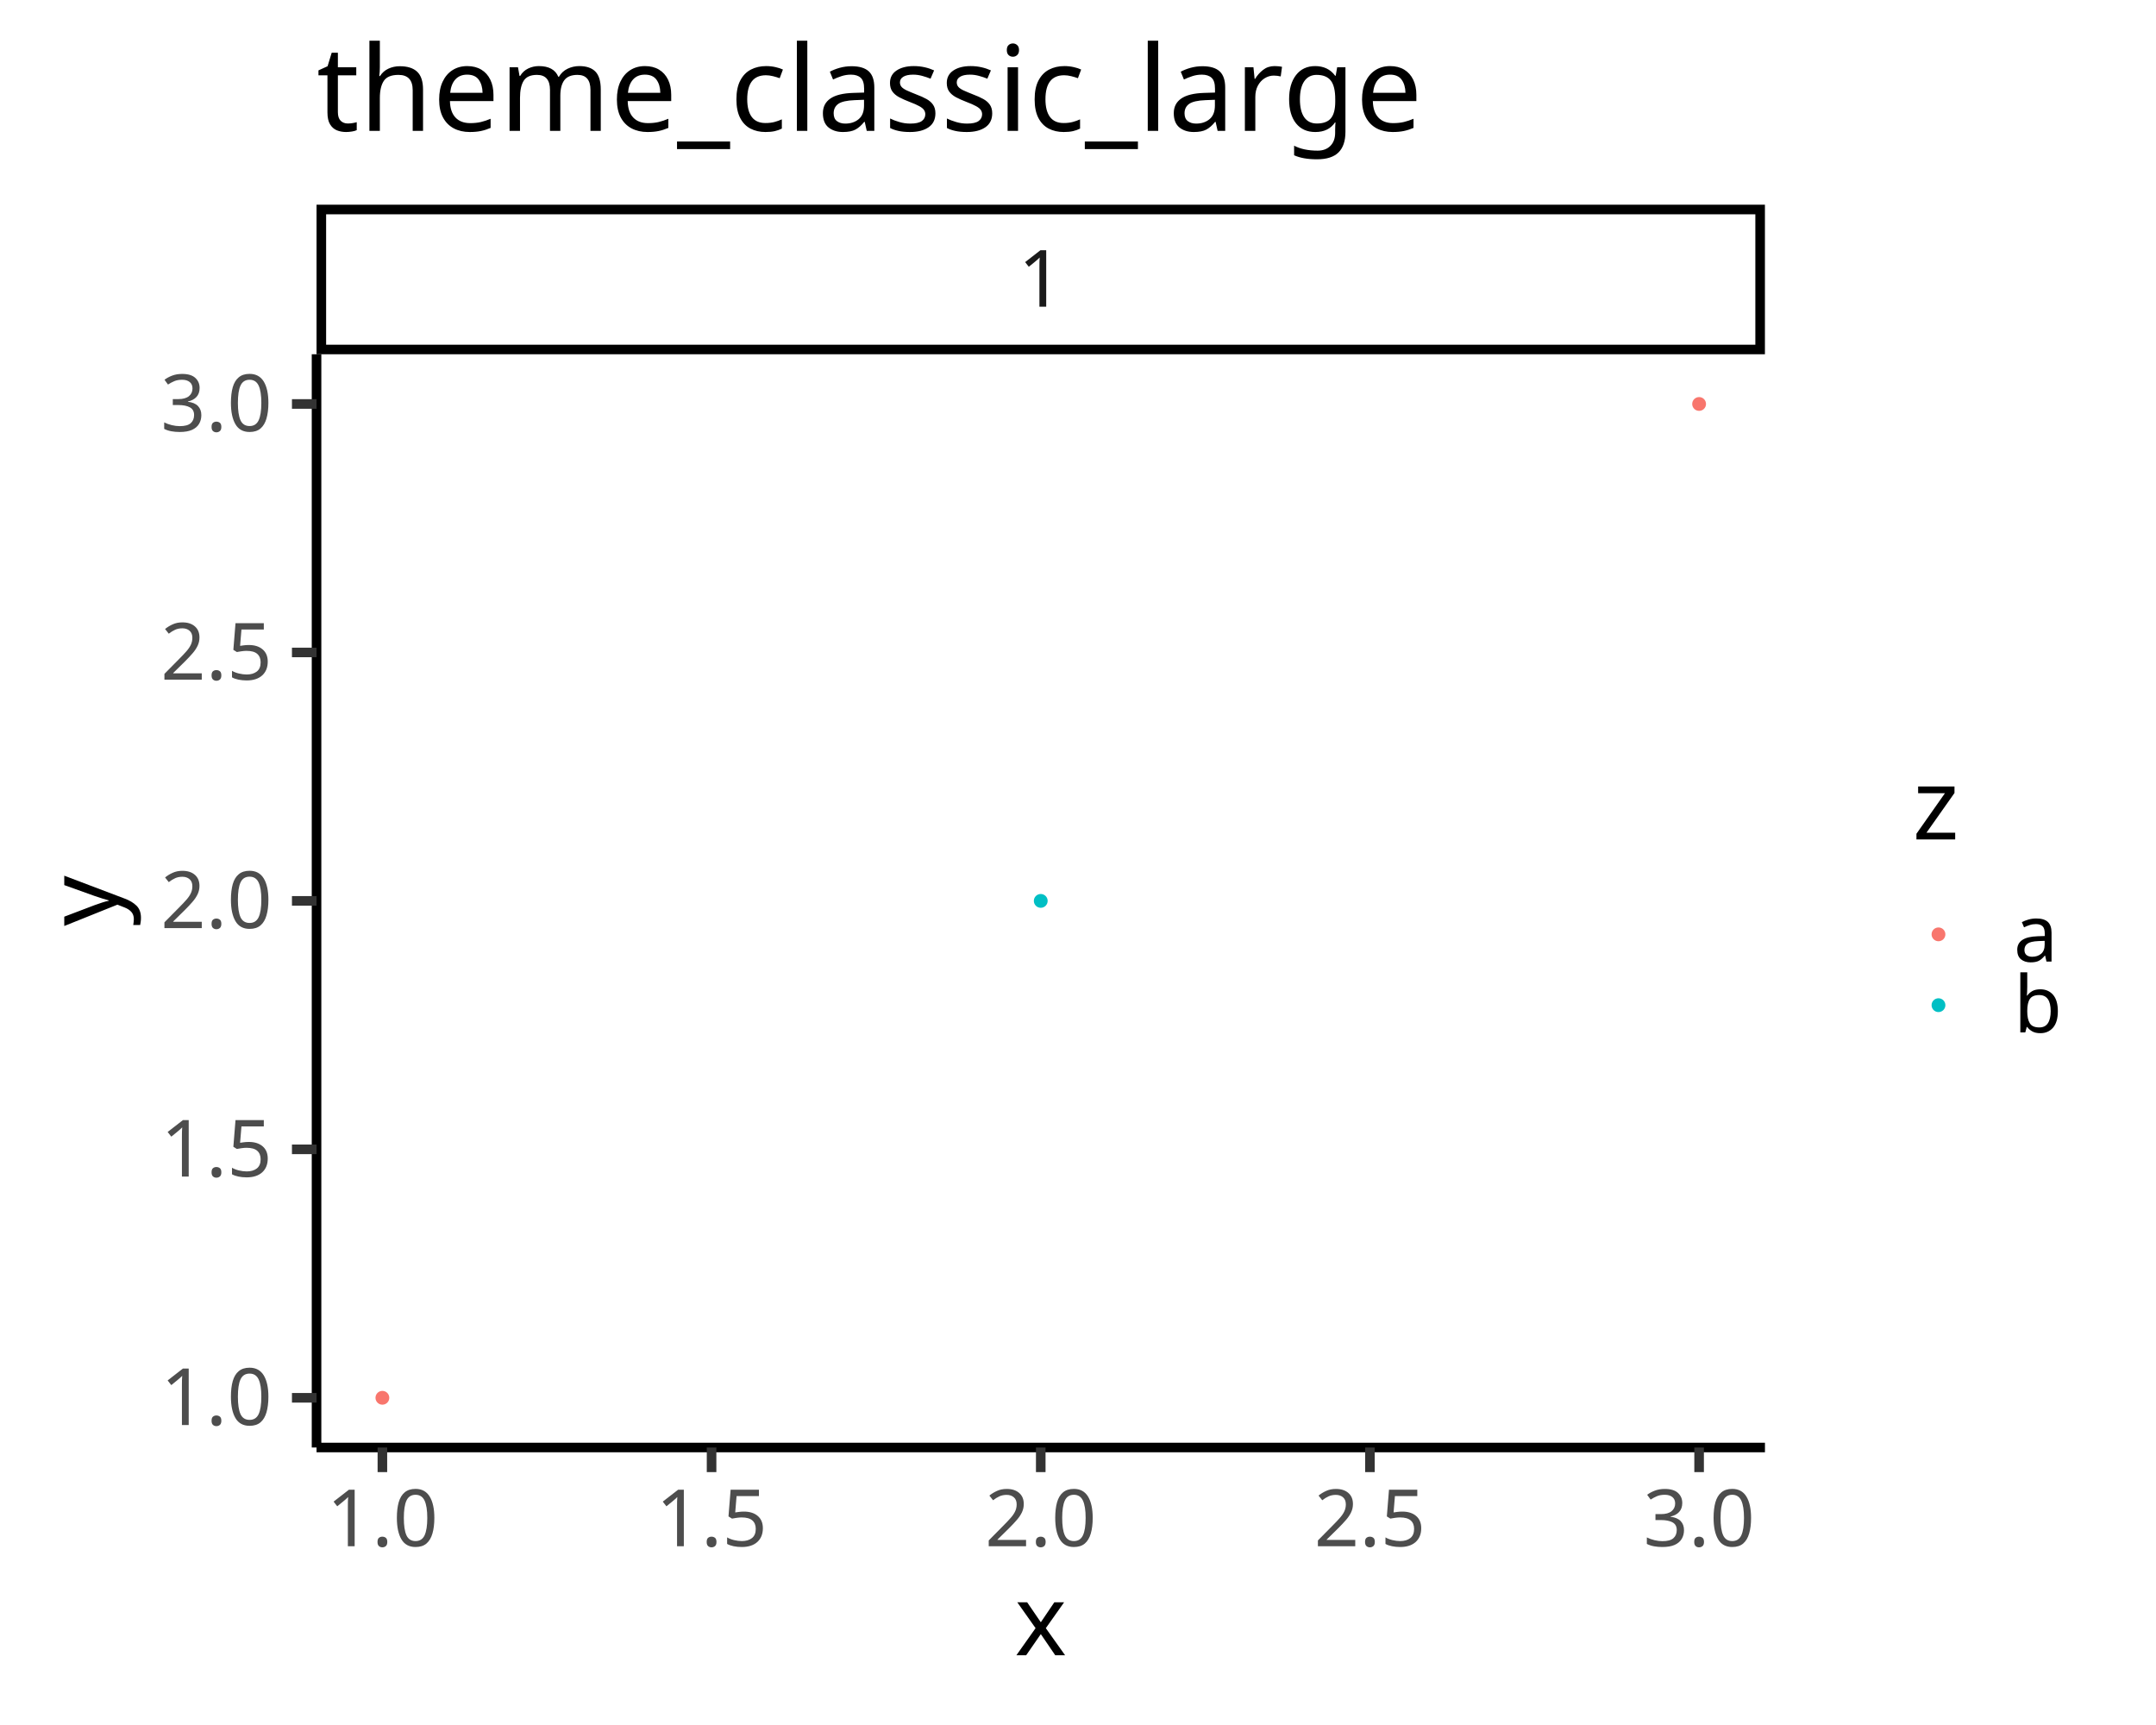
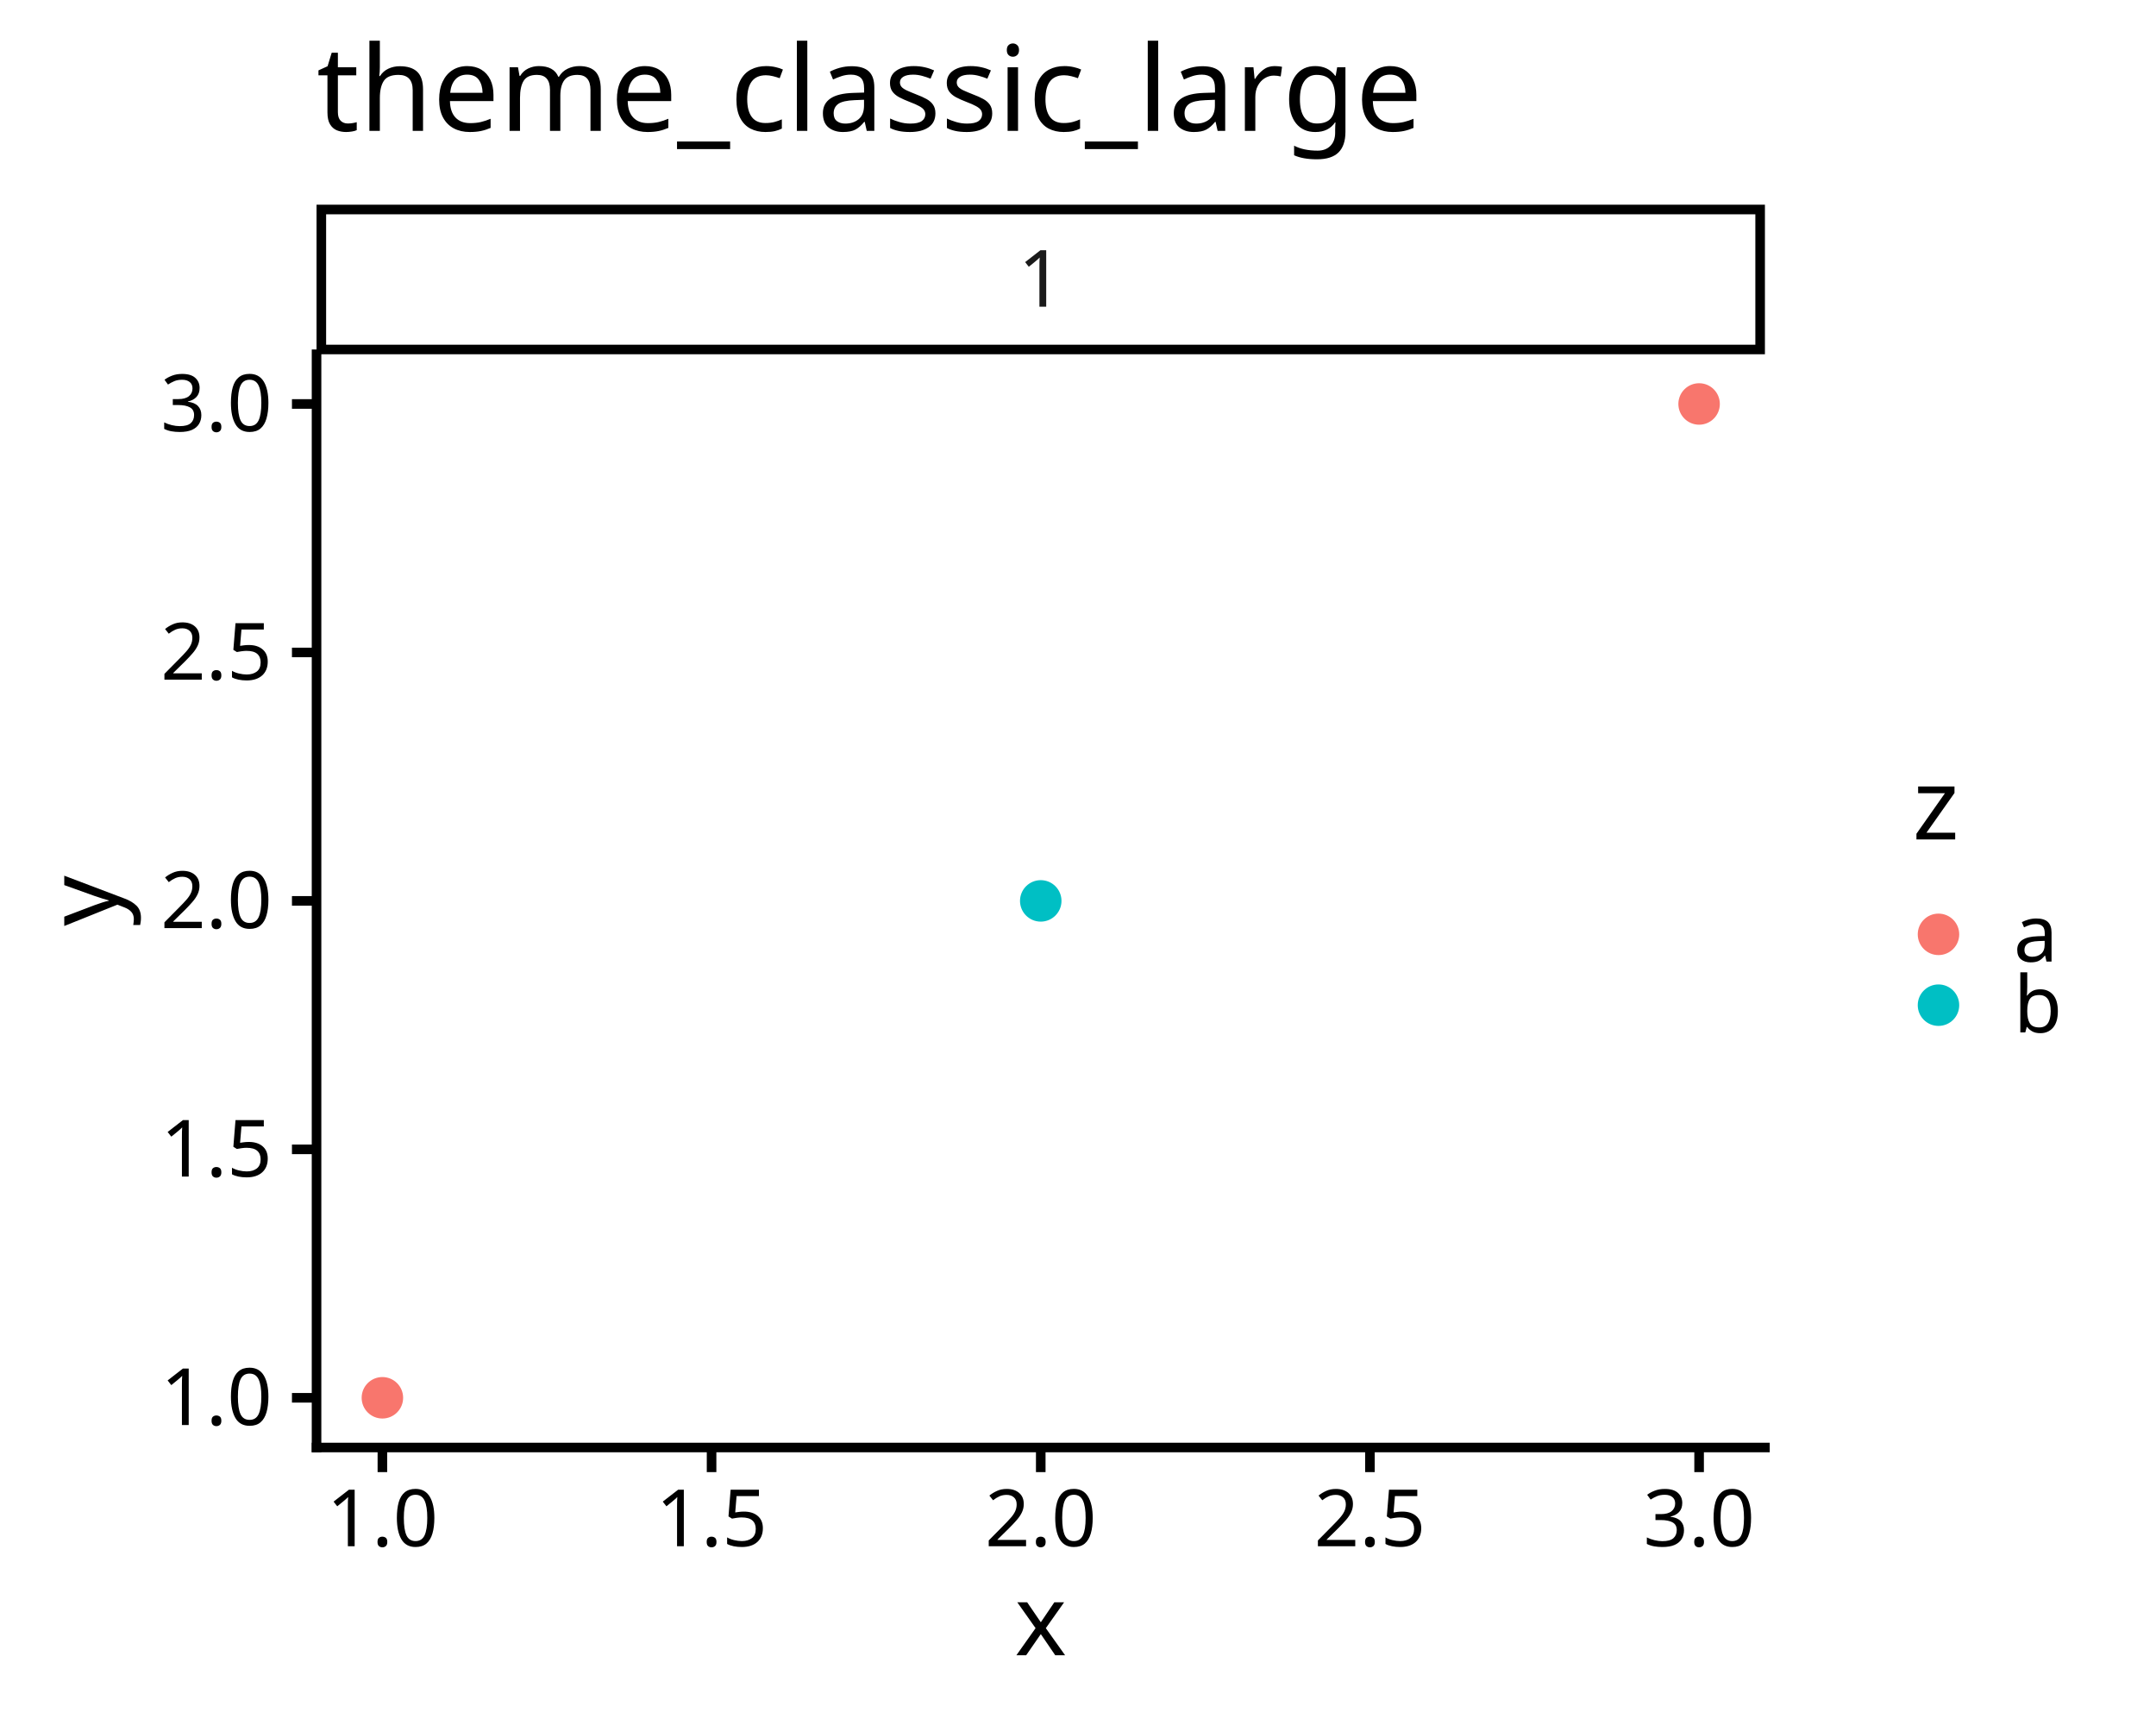
<svg xmlns="http://www.w3.org/2000/svg" class="svglite" data-engine-version="2.0" width="720.00pt" height="576.00pt" viewBox="0 0 720.00 576.00">
  <defs>
    <style type="text/css">
    .svglite line, .svglite polyline, .svglite polygon, .svglite path, .svglite rect, .svglite circle {
      fill: none;
      stroke: #000000;
      stroke-linecap: round;
      stroke-linejoin: round;
      stroke-miterlimit: 10.00;
    }
  </style>
  </defs>
  <rect width="100%" height="100%" style="stroke: none; fill: #FFFFFF;" />
  <defs>
    <clipPath id="cpMC4wMHw3MjAuMDB8MC4wMHw1NzYuMDA=">
      <rect x="0.00" y="0.00" width="720.00" height="576.00" />
    </clipPath>
  </defs>
  <g clip-path="url(#cpMC4wMHw3MjAuMDB8MC4wMHw1NzYuMDA=)">
    <rect x="-0" y="0.00" width="720.00" height="576.00" style="stroke-width: 3.20; stroke: #FFFFFF; fill: #FFFFFF;" />
  </g>
  <defs>
    <clipPath id="cpMTA1LjcxfDU4OS40MXwxMTguMzB8NDgzLjM0">
      <rect x="105.71" y="118.30" width="483.69" height="365.04" />
    </clipPath>
  </defs>
  <g clip-path="url(#cpMTA1LjcxfDU4OS40MXwxMTguMzB8NDgzLjM0)">
    <rect x="105.71" y="118.30" width="483.69" height="365.04" style="stroke-width: 3.20; stroke: none; fill: #FFFFFF;" />
-     <circle cx="127.70" cy="466.74" r="1.95" style="stroke-width: 0.71; stroke: #F8766D; fill: #F8766D;" />
-     <circle cx="347.56" cy="300.82" r="1.95" style="stroke-width: 0.71; stroke: #00BFC4; fill: #00BFC4;" />
-     <circle cx="567.42" cy="134.89" r="1.95" style="stroke-width: 0.71; stroke: #F8766D; fill: #F8766D;" />
+     <circle cx="127.70" cy="466.74" r="5.86" style="stroke-width: 2.13; stroke: #F8766D; fill: #F8766D;" />
+     <circle cx="347.56" cy="300.82" r="5.86" style="stroke-width: 2.13; stroke: #00BFC4; fill: #00BFC4;" />
+     <circle cx="567.42" cy="134.89" r="5.86" style="stroke-width: 2.13; stroke: #F8766D; fill: #F8766D;" />
  </g>
  <g clip-path="url(#cpMC4wMHw3MjAuMDB8MC4wMHw1NzYuMDA=)">
</g>
  <defs>
    <clipPath id="cpMTA1LjcxfDU4OS40MXw2OC4zNXwxMTguMzA=">
      <rect x="105.71" y="68.35" width="483.69" height="49.95" />
    </clipPath>
  </defs>
  <g clip-path="url(#cpMTA1LjcxfDU4OS40MXw2OC4zNXwxMTguMzA=)">
    <rect x="105.71" y="68.35" width="483.69" height="49.95" style="stroke-width: 6.40; fill: #FFFFFF;" />
    <text x="347.56" y="102.41" text-anchor="middle" style="font-size: 26.40px; fill: #1A1A1A; font-family: sans;" textLength="14.68px" lengthAdjust="spacingAndGlyphs">1</text>
  </g>
  <g clip-path="url(#cpMC4wMHw3MjAuMDB8MC4wMHw1NzYuMDA=)">
-     <polyline points="105.71,483.34 589.41,483.34 " style="stroke-width: 3.20; stroke-linecap: butt;" />
-     <polyline points="127.70,491.56 127.70,483.34 " style="stroke-width: 3.20; stroke: #333333; stroke-linecap: butt;" />
-     <polyline points="237.63,491.56 237.63,483.34 " style="stroke-width: 3.20; stroke: #333333; stroke-linecap: butt;" />
-     <polyline points="347.56,491.56 347.56,483.34 " style="stroke-width: 3.20; stroke: #333333; stroke-linecap: butt;" />
-     <polyline points="457.49,491.56 457.49,483.34 " style="stroke-width: 3.20; stroke: #333333; stroke-linecap: butt;" />
-     <polyline points="567.42,491.56 567.42,483.34 " style="stroke-width: 3.20; stroke: #333333; stroke-linecap: butt;" />
-     <text x="127.70" y="516.30" text-anchor="middle" style="font-size: 26.40px; fill: #4D4D4D; font-family: sans;" textLength="36.70px" lengthAdjust="spacingAndGlyphs">1.0</text>
-     <text x="237.63" y="516.30" text-anchor="middle" style="font-size: 26.40px; fill: #4D4D4D; font-family: sans;" textLength="36.70px" lengthAdjust="spacingAndGlyphs">1.5</text>
-     <text x="347.56" y="516.30" text-anchor="middle" style="font-size: 26.40px; fill: #4D4D4D; font-family: sans;" textLength="36.70px" lengthAdjust="spacingAndGlyphs">2.0</text>
-     <text x="457.49" y="516.30" text-anchor="middle" style="font-size: 26.40px; fill: #4D4D4D; font-family: sans;" textLength="36.70px" lengthAdjust="spacingAndGlyphs">2.5</text>
-     <text x="567.42" y="516.30" text-anchor="middle" style="font-size: 26.40px; fill: #4D4D4D; font-family: sans;" textLength="36.70px" lengthAdjust="spacingAndGlyphs">3.0</text>
-     <polyline points="105.71,483.34 105.71,118.30 " style="stroke-width: 3.20; stroke-linecap: butt;" />
-     <text x="90.92" y="475.83" text-anchor="end" style="font-size: 26.40px; fill: #4D4D4D; font-family: sans;" textLength="36.70px" lengthAdjust="spacingAndGlyphs">1.0</text>
-     <text x="90.92" y="392.87" text-anchor="end" style="font-size: 26.40px; fill: #4D4D4D; font-family: sans;" textLength="36.70px" lengthAdjust="spacingAndGlyphs">1.5</text>
-     <text x="90.92" y="309.90" text-anchor="end" style="font-size: 26.40px; fill: #4D4D4D; font-family: sans;" textLength="36.70px" lengthAdjust="spacingAndGlyphs">2.0</text>
-     <text x="90.92" y="226.94" text-anchor="end" style="font-size: 26.40px; fill: #4D4D4D; font-family: sans;" textLength="36.70px" lengthAdjust="spacingAndGlyphs">2.5</text>
-     <text x="90.92" y="143.98" text-anchor="end" style="font-size: 26.40px; fill: #4D4D4D; font-family: sans;" textLength="36.70px" lengthAdjust="spacingAndGlyphs">3.0</text>
-     <polyline points="97.50,466.74 105.71,466.74 " style="stroke-width: 3.20; stroke: #333333; stroke-linecap: butt;" />
-     <polyline points="97.50,383.78 105.71,383.78 " style="stroke-width: 3.20; stroke: #333333; stroke-linecap: butt;" />
-     <polyline points="97.50,300.82 105.71,300.82 " style="stroke-width: 3.20; stroke: #333333; stroke-linecap: butt;" />
-     <polyline points="97.50,217.86 105.71,217.86 " style="stroke-width: 3.20; stroke: #333333; stroke-linecap: butt;" />
-     <polyline points="97.50,134.89 105.71,134.89 " style="stroke-width: 3.20; stroke: #333333; stroke-linecap: butt;" />
+     <polyline points="105.71,483.34 589.41,483.34 " style="stroke-width: 3.20; stroke-linecap: square;" />
+     <polyline points="127.70,491.56 127.70,483.34 " style="stroke-width: 3.20; stroke-linecap: butt;" />
+     <polyline points="237.63,491.56 237.63,483.34 " style="stroke-width: 3.20; stroke-linecap: butt;" />
+     <polyline points="347.56,491.56 347.56,483.34 " style="stroke-width: 3.20; stroke-linecap: butt;" />
+     <polyline points="457.49,491.56 457.49,483.34 " style="stroke-width: 3.20; stroke-linecap: butt;" />
+     <polyline points="567.42,491.56 567.42,483.34 " style="stroke-width: 3.20; stroke-linecap: butt;" />
+     <text x="127.70" y="516.30" text-anchor="middle" style="font-size: 26.40px; font-family: sans;" textLength="36.70px" lengthAdjust="spacingAndGlyphs">1.0</text>
+     <text x="237.63" y="516.30" text-anchor="middle" style="font-size: 26.40px; font-family: sans;" textLength="36.70px" lengthAdjust="spacingAndGlyphs">1.5</text>
+     <text x="347.56" y="516.30" text-anchor="middle" style="font-size: 26.40px; font-family: sans;" textLength="36.70px" lengthAdjust="spacingAndGlyphs">2.0</text>
+     <text x="457.49" y="516.30" text-anchor="middle" style="font-size: 26.40px; font-family: sans;" textLength="36.70px" lengthAdjust="spacingAndGlyphs">2.5</text>
+     <text x="567.42" y="516.30" text-anchor="middle" style="font-size: 26.40px; font-family: sans;" textLength="36.70px" lengthAdjust="spacingAndGlyphs">3.0</text>
+     <polyline points="105.71,483.34 105.71,118.30 " style="stroke-width: 3.20; stroke-linecap: square;" />
+     <text x="90.92" y="475.83" text-anchor="end" style="font-size: 26.40px; font-family: sans;" textLength="36.70px" lengthAdjust="spacingAndGlyphs">1.0</text>
+     <text x="90.92" y="392.87" text-anchor="end" style="font-size: 26.40px; font-family: sans;" textLength="36.70px" lengthAdjust="spacingAndGlyphs">1.5</text>
+     <text x="90.92" y="309.90" text-anchor="end" style="font-size: 26.40px; font-family: sans;" textLength="36.70px" lengthAdjust="spacingAndGlyphs">2.0</text>
+     <text x="90.92" y="226.94" text-anchor="end" style="font-size: 26.40px; font-family: sans;" textLength="36.70px" lengthAdjust="spacingAndGlyphs">2.5</text>
+     <text x="90.92" y="143.98" text-anchor="end" style="font-size: 26.40px; font-family: sans;" textLength="36.70px" lengthAdjust="spacingAndGlyphs">3.0</text>
+     <polyline points="97.50,466.74 105.71,466.74 " style="stroke-width: 3.20; stroke-linecap: butt;" />
+     <polyline points="97.50,383.78 105.71,383.78 " style="stroke-width: 3.20; stroke-linecap: butt;" />
+     <polyline points="97.50,300.82 105.71,300.82 " style="stroke-width: 3.20; stroke-linecap: butt;" />
+     <polyline points="97.50,217.86 105.71,217.86 " style="stroke-width: 3.20; stroke-linecap: butt;" />
+     <polyline points="97.50,134.89 105.71,134.89 " style="stroke-width: 3.20; stroke-linecap: butt;" />
    <text x="347.56" y="552.71" text-anchor="middle" style="font-size: 33.00px; font-family: sans;" textLength="16.51px" lengthAdjust="spacingAndGlyphs">x</text>
    <text transform="translate(39.15,300.82) rotate(-90)" text-anchor="middle" style="font-size: 33.00px; font-family: sans;" textLength="16.51px" lengthAdjust="spacingAndGlyphs">y</text>
    <rect x="622.28" y="237.73" width="81.28" height="126.17" style="stroke-width: 3.20; stroke: none; fill: #FFFFFF;" />
    <text x="638.72" y="280.31" style="font-size: 33.00px; font-family: sans;" textLength="16.51px" lengthAdjust="spacingAndGlyphs">z</text>
    <rect x="638.72" y="300.17" width="17.28" height="23.65" style="stroke-width: 3.20; stroke: none; fill: #FFFFFF;" />
-     <circle cx="647.36" cy="311.99" r="1.95" style="stroke-width: 0.71; stroke: #F8766D; fill: #F8766D;" />
+     <circle cx="647.36" cy="311.99" r="5.86" style="stroke-width: 2.13; stroke: #F8766D; fill: #F8766D;" />
    <rect x="638.72" y="323.82" width="17.28" height="23.65" style="stroke-width: 3.20; stroke: none; fill: #FFFFFF;" />
-     <circle cx="647.36" cy="335.64" r="1.95" style="stroke-width: 0.71; stroke: #00BFC4; fill: #00BFC4;" />
+     <circle cx="647.36" cy="335.64" r="5.86" style="stroke-width: 2.13; stroke: #00BFC4; fill: #00BFC4;" />
    <text x="672.44" y="321.08" style="font-size: 26.40px; font-family: sans;" textLength="14.68px" lengthAdjust="spacingAndGlyphs">a</text>
    <text x="672.44" y="344.73" style="font-size: 26.40px; font-family: sans;" textLength="14.68px" lengthAdjust="spacingAndGlyphs">b</text>
    <text x="105.71" y="43.69" style="font-size: 39.60px; font-family: sans;" textLength="361.06px" lengthAdjust="spacingAndGlyphs">theme_classic_large</text>
  </g>
</svg>
